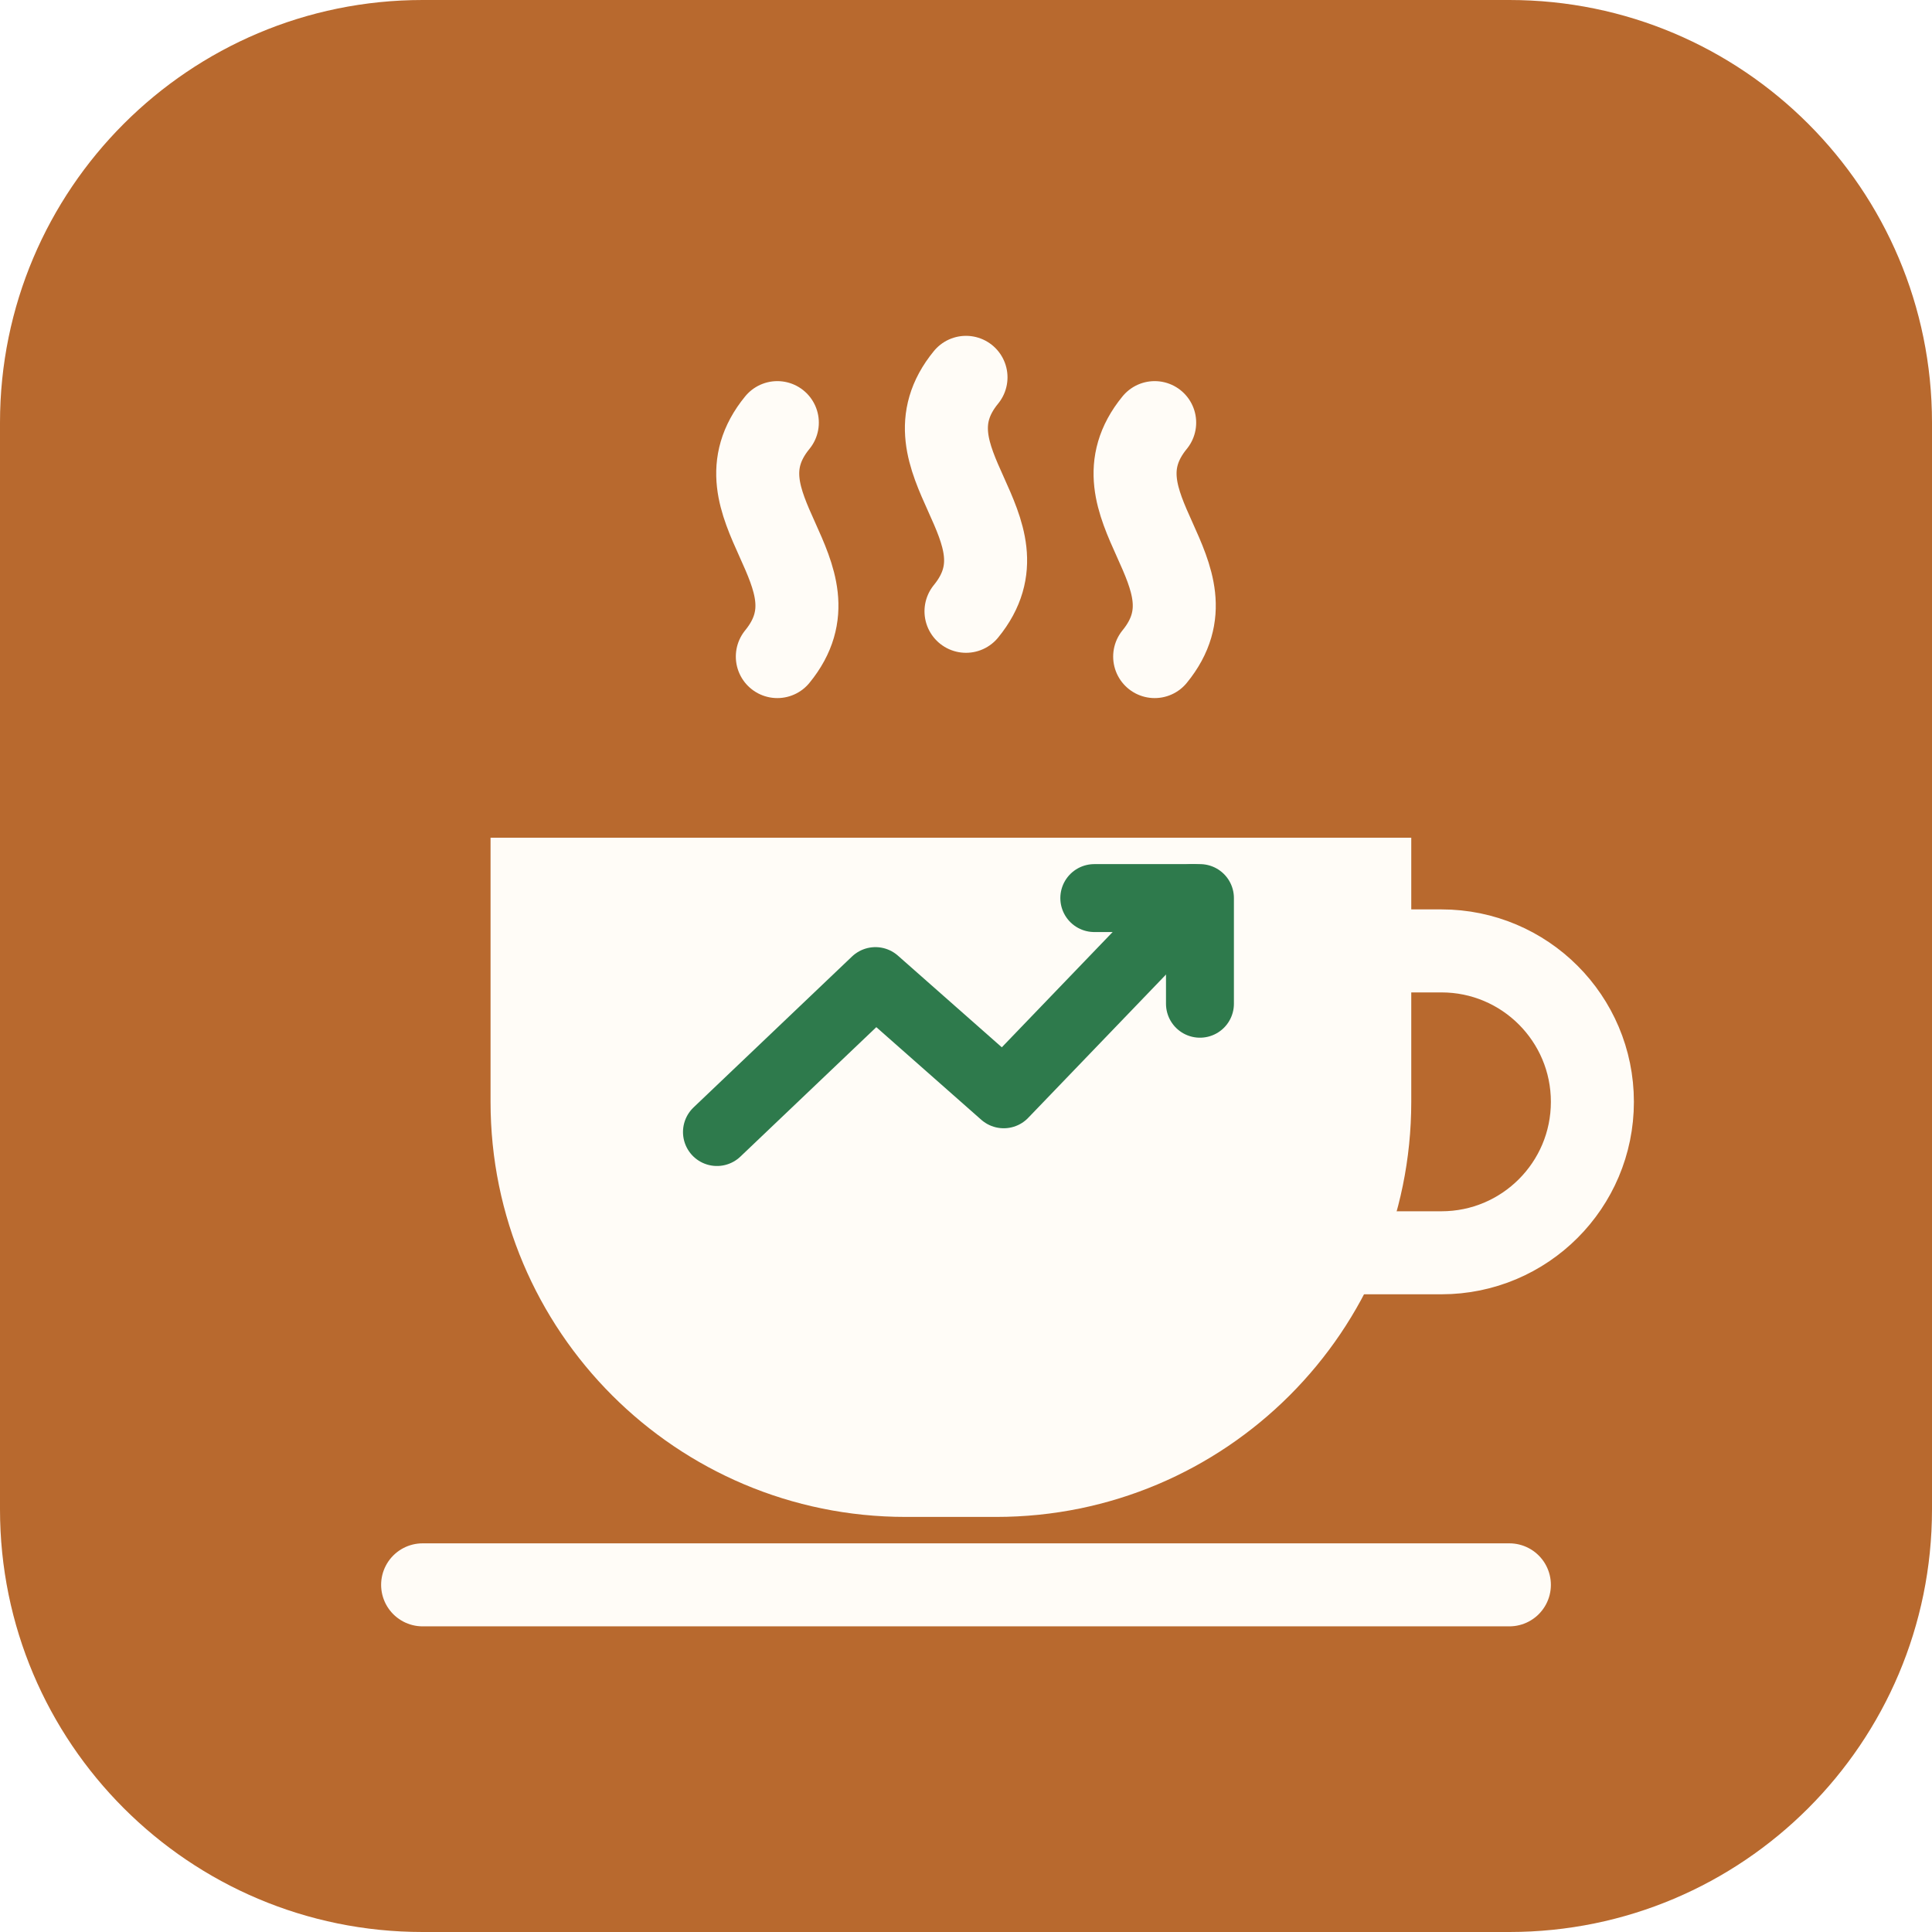
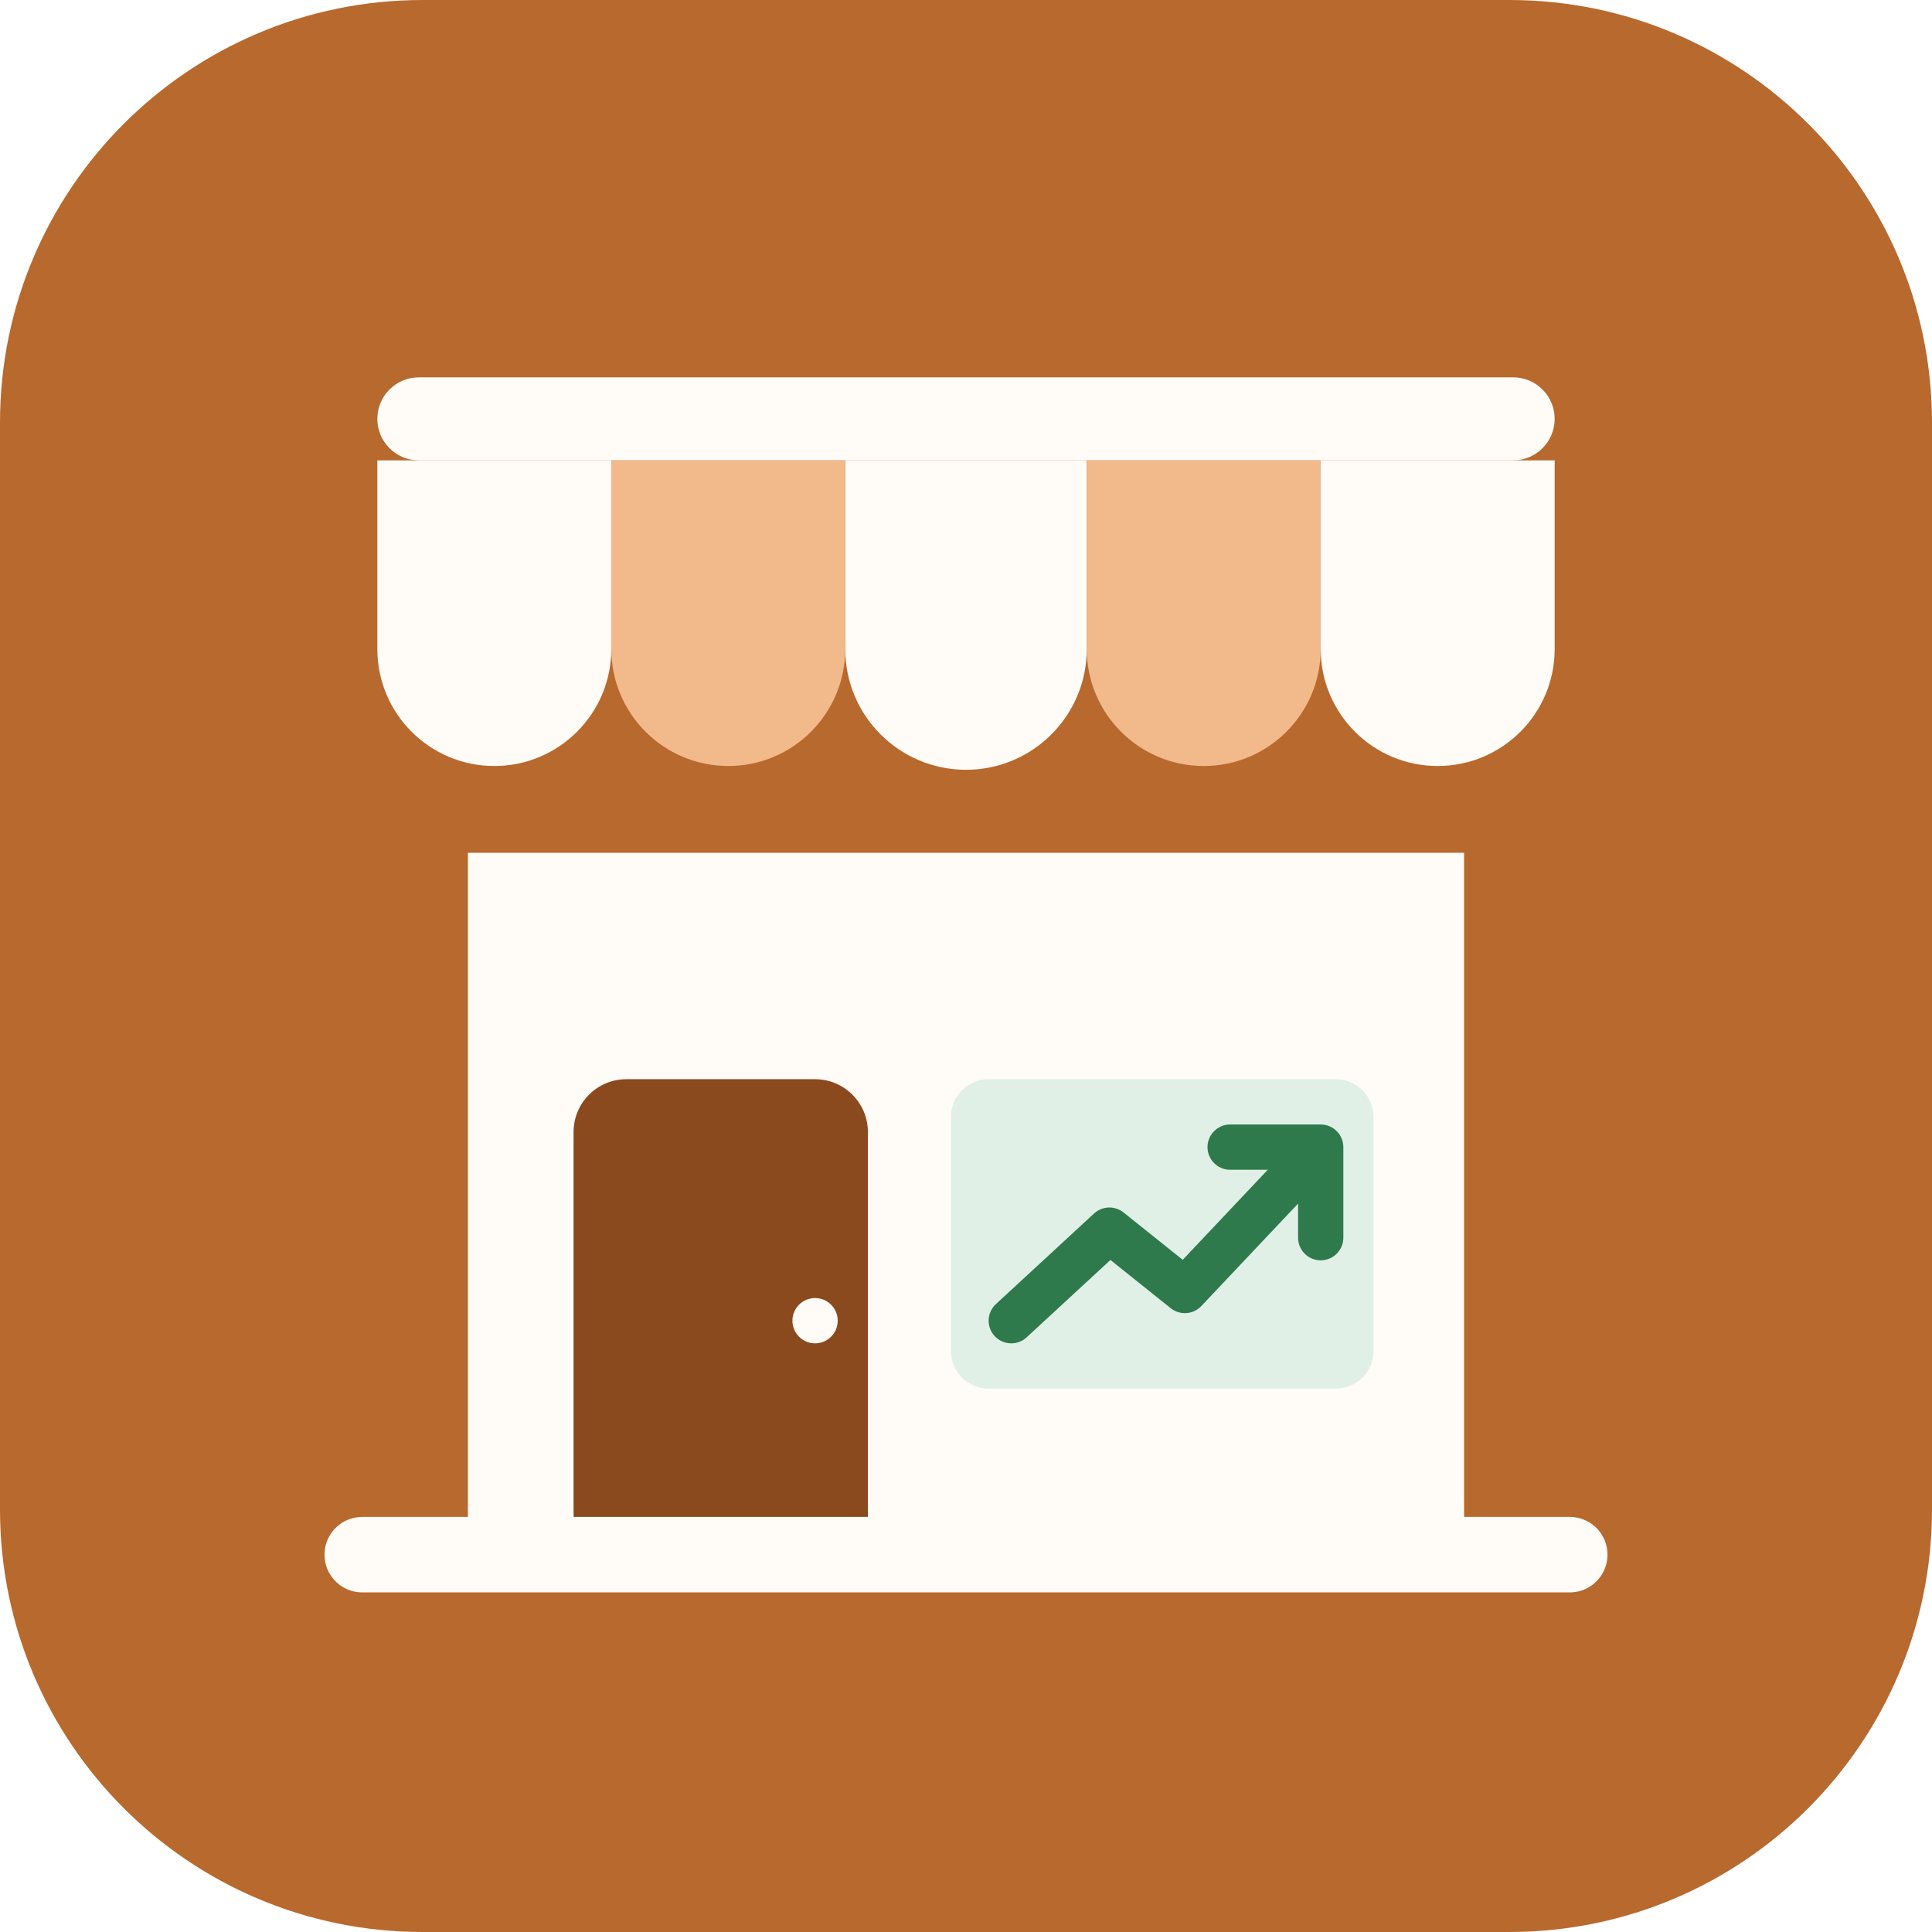
<svg xmlns="http://www.w3.org/2000/svg" viewBox="0 0 512 512">
  <rect width="512" height="512" rx="112" fill="#B8692E" />
-   <g fill="none" stroke="#FFFCF7" stroke-linecap="round" stroke-width="22">
-     <path d="M206 112c-18 22 18 40 0 62M256 100c-18 22 18 40 0 62M306 112c-18 22 18 40 0 62" />
-     <path d="M362 252h20a40 40 0 0 1 0 80h-30" />
+   <rect x="124" y="226" width="264" height="178" fill="#FFFCF7" />
+   <path d="M152 404v-104a14 14 0 0 1 14-14h50a14 14 0 0 1 14 14v104z" fill="#8A4A1E" />
+   <circle cx="216" cy="350" r="6" fill="#FFFCF7" />
+   <rect x="252" y="286" width="112" height="82" rx="10" fill="#E1F0E6" />
+   <path d="M268 350l26-24 20 16 34-36" fill="none" stroke="#2E7A4C" stroke-width="12" stroke-linecap="round" stroke-linejoin="round" />
+   <path d="M326 304h24v24" fill="none" stroke="#2E7A4C" stroke-width="12" stroke-linecap="round" stroke-linejoin="round" />
+   <rect x="100" y="100" width="312" height="22" rx="11" fill="#FFFCF7" />
+   <g fill="#FFFCF7">
+     <path d="M100 122h62v50a31 31 0 0 1-62 0z" />
+     <path d="M224 122h64v50a32 32 0 0 1-64 0z" />
+     <path d="M350 122h62v50a31 31 0 0 1-62 0z" />
  </g>
-   <path d="M130 222h244v70a110 110 0 0 1-110 110h-24a110 110 0 0 1-110-110z" fill="#FFFCF7" />
-   <path d="M112 420h288" stroke="#FFFCF7" stroke-width="22" stroke-linecap="round" />
-   <path d="M190 300l42-40 34 30 50-52" fill="none" stroke="#2E7A4C" stroke-width="18" stroke-linecap="round" stroke-linejoin="round" />
-   <path d="M290 238h28v28" fill="none" stroke="#2E7A4C" stroke-width="18" stroke-linecap="round" stroke-linejoin="round" />
+   <g fill="#F2B98A">
+     <path d="M162 122h62v50a31 31 0 0 1-62 0z" />
+     <path d="M288 122h62v50a31 31 0 0 1-62 0z" />
+   </g>
+   <path d="M96 412h320" stroke="#FFFCF7" stroke-width="20" stroke-linecap="round" />
</svg>
